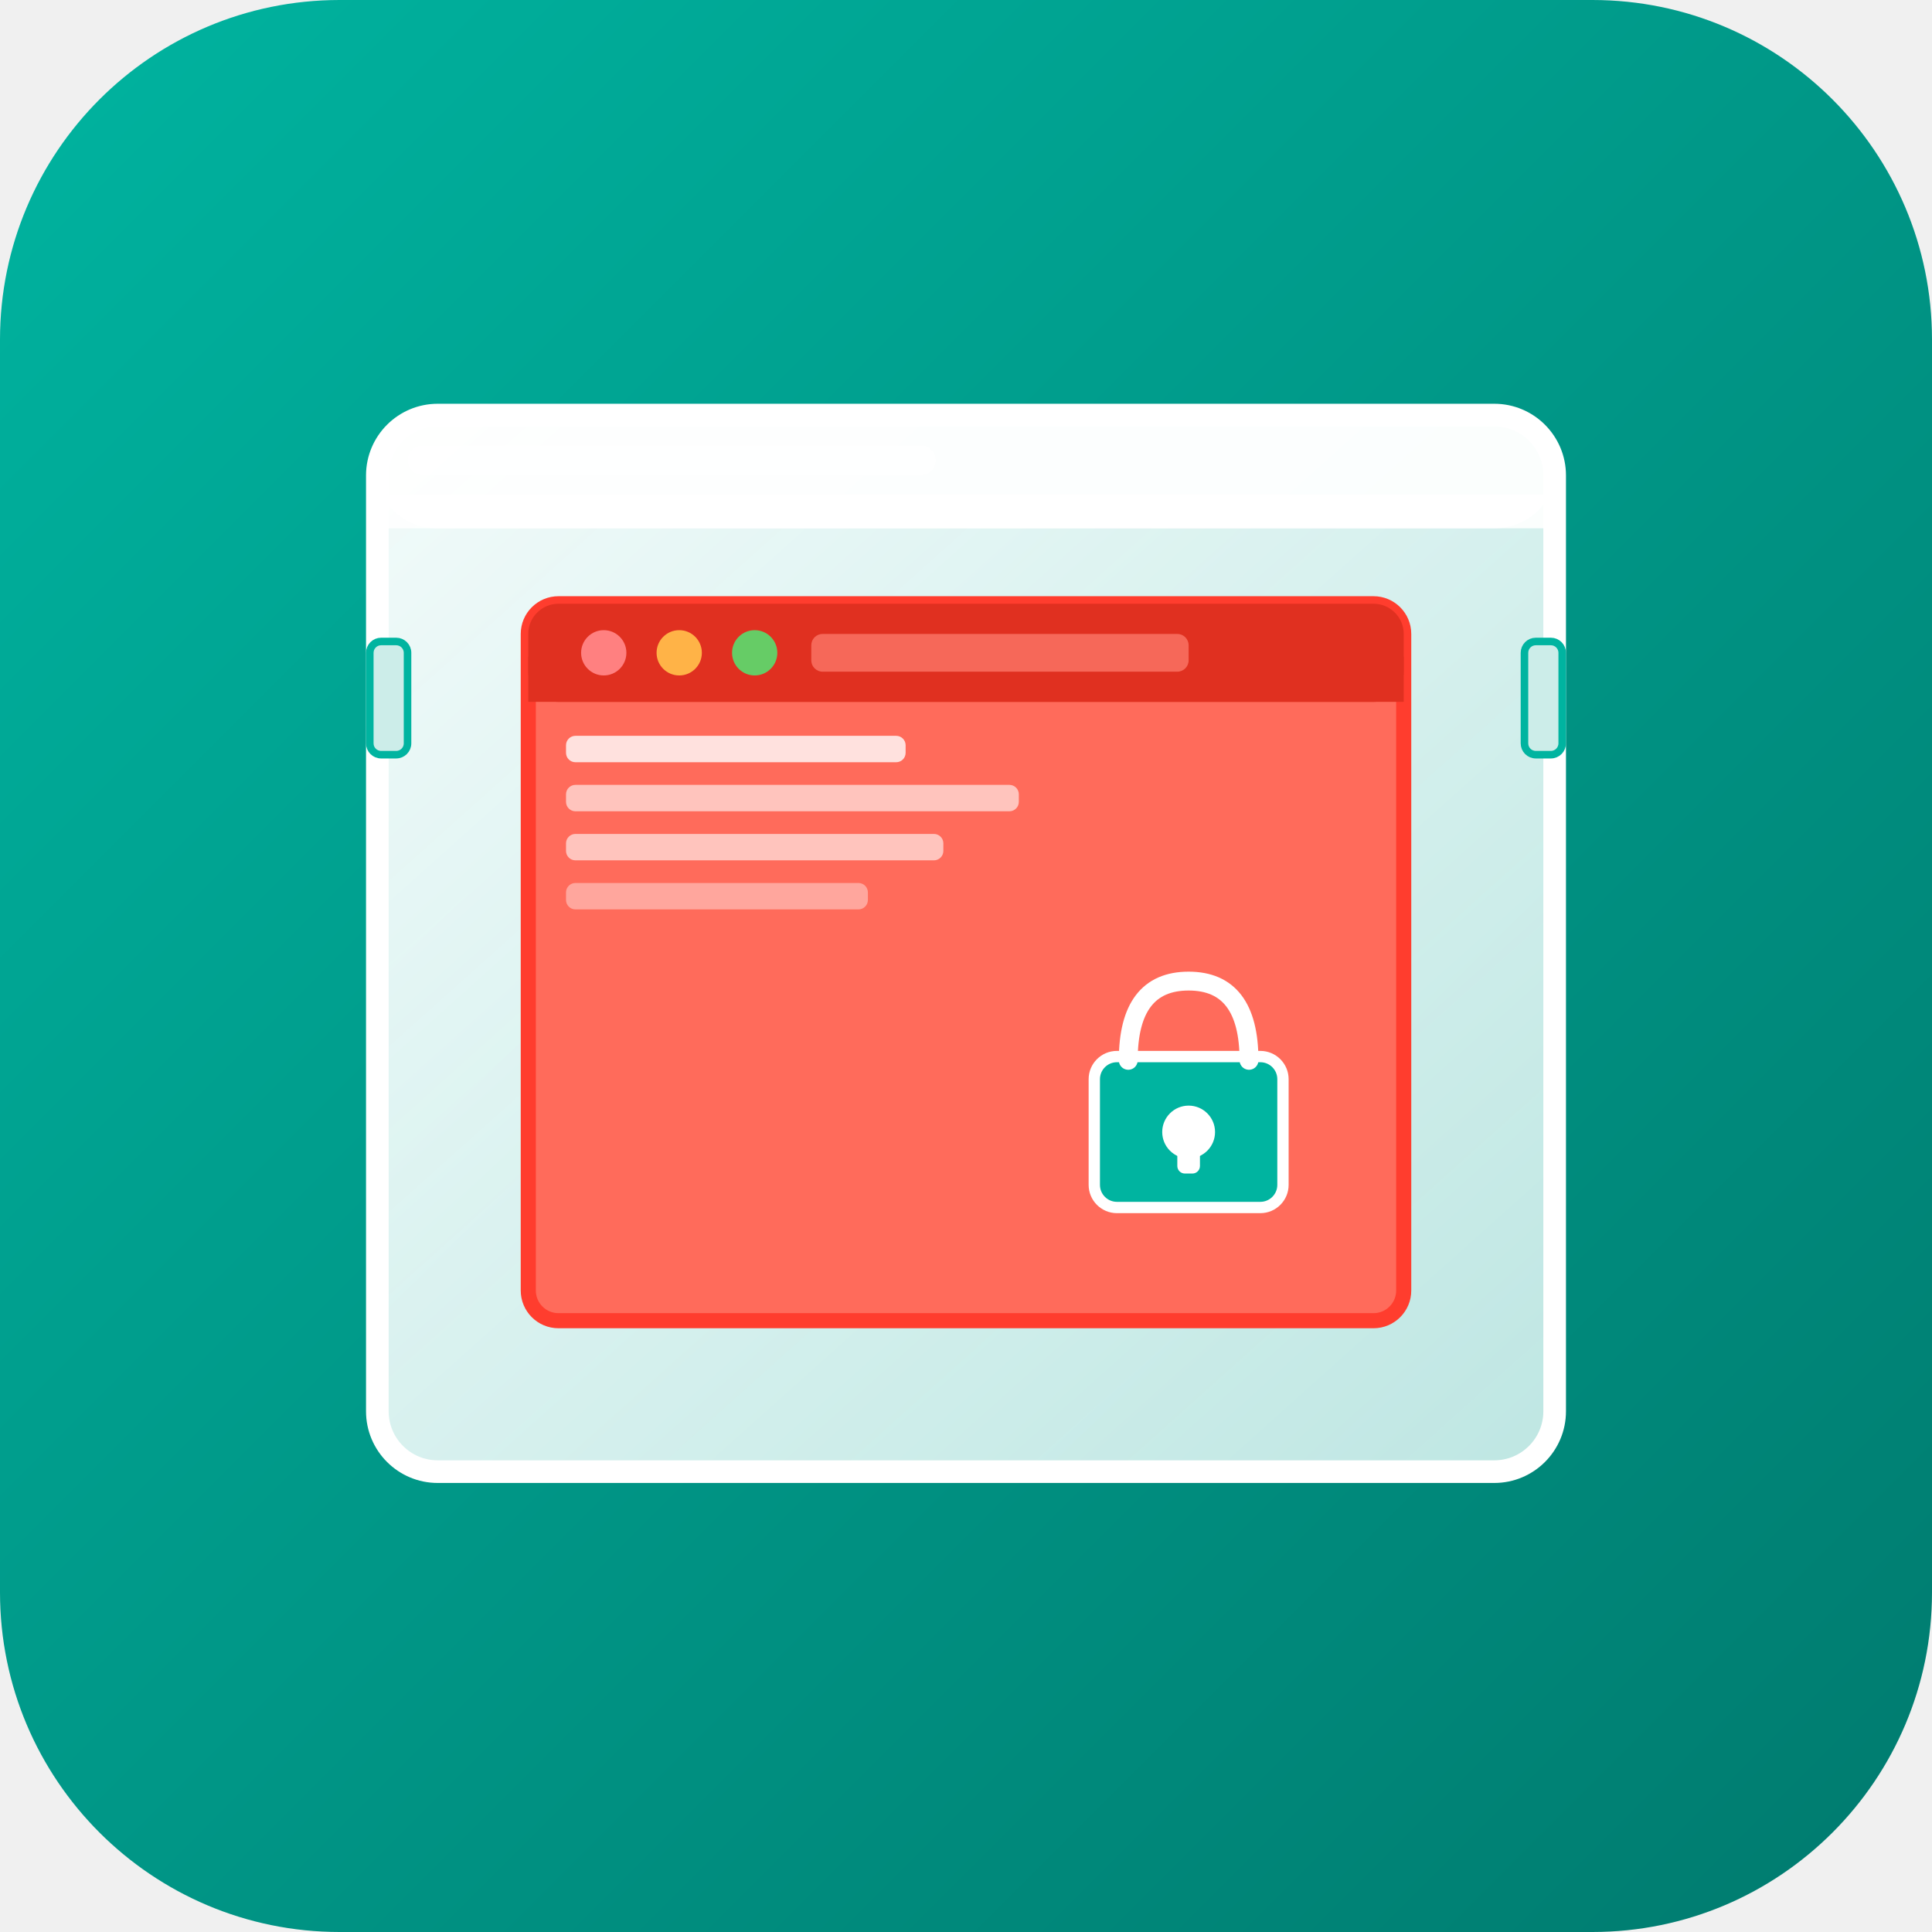
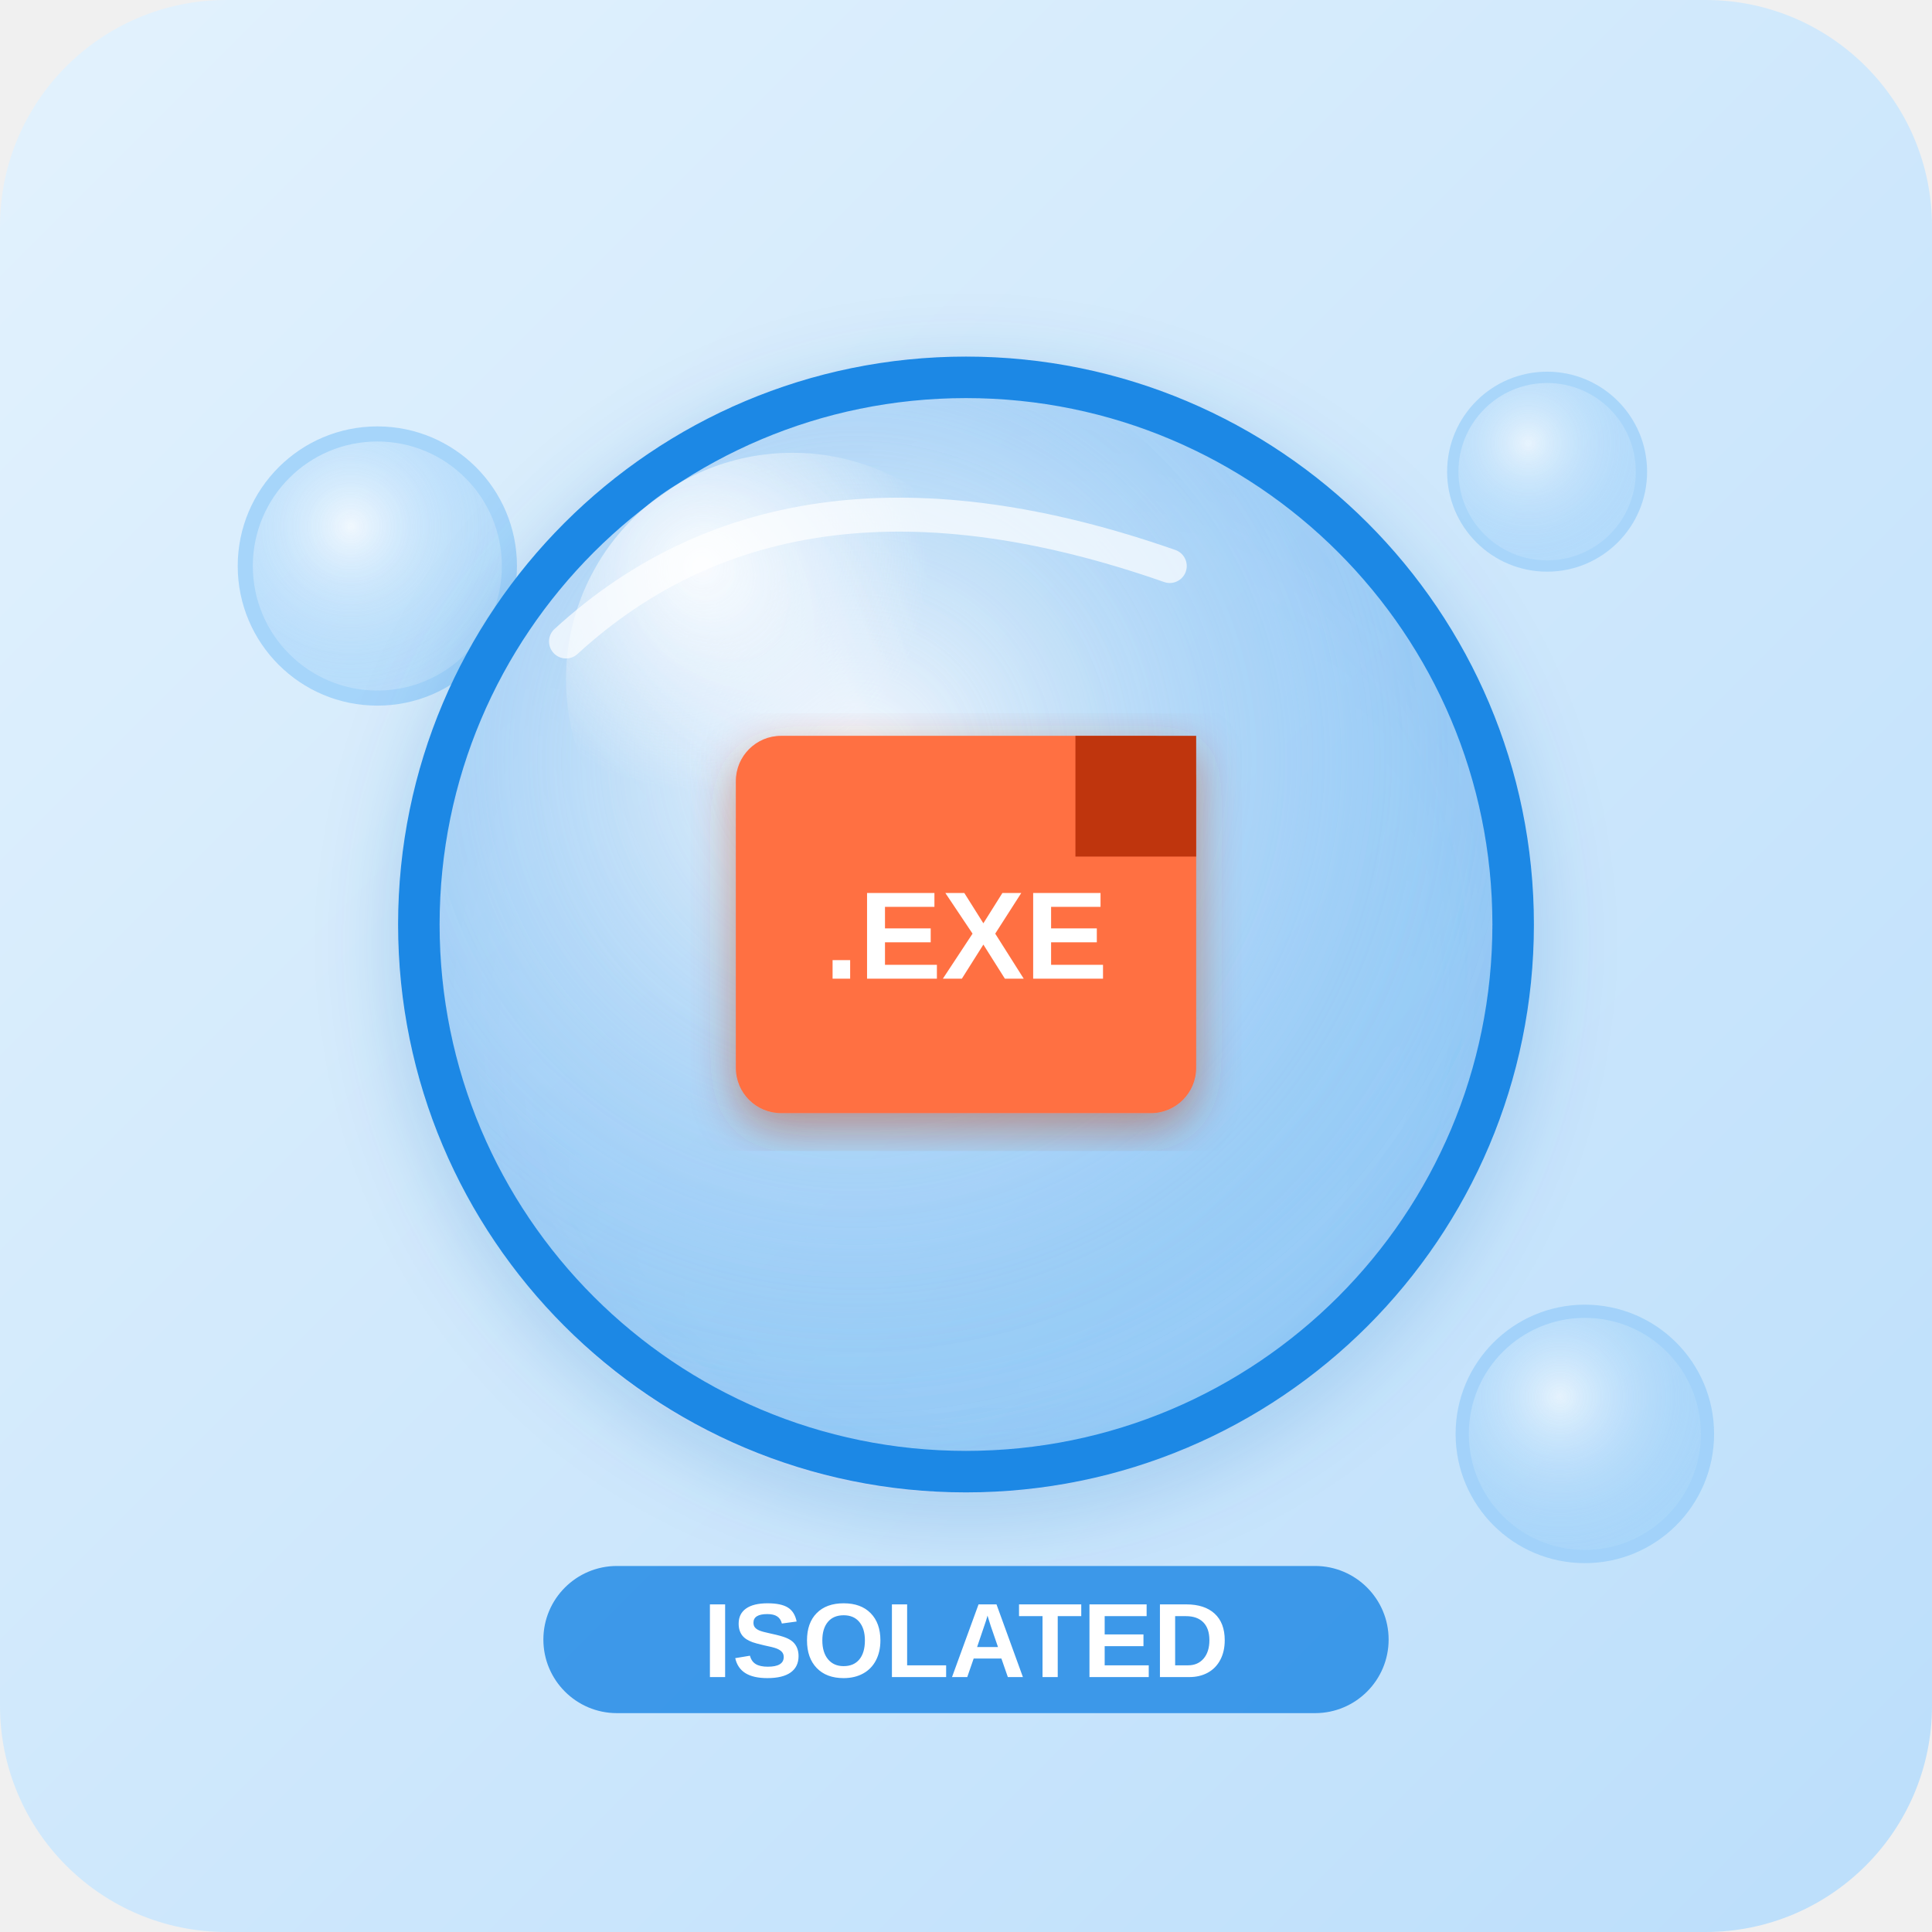
<svg xmlns="http://www.w3.org/2000/svg" viewBox="0 0 1024 1024">
  <defs>
-     <clipPath id="bg-clip-01">
-       <rect width="1024" height="1024" rx="180" />
-     </clipPath>
-     <linearGradient id="bg-grad-01" x1="0%" y1="0%" x2="100%" y2="100%">
-       <stop offset="0%" stop-color="#00B4A0" />
-       <stop offset="100%" stop-color="#007A6E" />
+     <linearGradient id="bg04" x1="0%" y1="0%" x2="100%" y2="100%">
+       <stop offset="0%" style="stop-color:#E3F2FD" />
+       <stop offset="100%" style="stop-color:#BBDEFB" />
    </linearGradient>
-     <linearGradient id="glass-grad-01" x1="0%" y1="0%" x2="100%" y2="100%">
-       <stop offset="0%" stop-color="#FFFFFF" stop-opacity="0.95" />
-       <stop offset="100%" stop-color="#E0F7F5" stop-opacity="0.85" />
-     </linearGradient>
+     <radialGradient id="bubbleGrad" cx="40%" cy="35%" r="65%">
+       <stop offset="0%" style="stop-color:#FFFFFF" stop-opacity="0.85" />
+       <stop offset="60%" style="stop-color:#90CAF9" stop-opacity="0.5" />
+       <stop offset="100%" style="stop-color:#42A5F5" stop-opacity="0.3" />
+     </radialGradient>
+     <radialGradient id="shineGrad" cx="30%" cy="25%" r="50%">
+       <stop offset="0%" style="stop-color:#FFFFFF" stop-opacity="0.9" />
+       <stop offset="100%" style="stop-color:#FFFFFF" stop-opacity="0" />
+     </radialGradient>
+     <filter id="shadow04">
+       <feDropShadow dx="0" dy="10" stdDeviation="20" flood-color="#1565C0" flood-opacity="0.25" />
+     </filter>
+     <filter id="appShadow">
+       <feDropShadow dx="0" dy="8" stdDeviation="12" flood-color="#BF360C" flood-opacity="0.45" />
+     </filter>
  </defs>
-   <rect width="1024" height="1024" rx="180" fill="url(#bg-grad-01)" />
-   <g clip-path="url(#bg-clip-01)">
-     <rect x="200" y="220" width="624" height="560" rx="32" fill="url(#glass-grad-01)" stroke="#FFFFFF" stroke-width="12" />
-     <rect x="200" y="220" width="624" height="60" rx="32" fill="#FFFFFF" opacity="0.9" />
-     <rect x="200" y="262" width="624" height="18" fill="#FFFFFF" opacity="0.9" />
-     <rect x="216" y="236" width="280" height="16" rx="8" fill="#FFFFFF" opacity="0.6" />
-     <rect x="196" y="340" width="20" height="60" rx="6" fill="#CCEDE9" stroke="#00B4A0" stroke-width="4" />
-     <rect x="808" y="340" width="20" height="60" rx="6" fill="#CCEDE9" stroke="#00B4A0" stroke-width="4" />
-     <rect x="280" y="320" width="464" height="380" rx="16" fill="#FF6B5B" stroke="#FF3D2E" stroke-width="8" />
-     <rect x="280" y="320" width="464" height="52" rx="16" fill="#E03020" />
-     <rect x="280" y="348" width="464" height="24" fill="#E03020" />
-     <circle cx="320" cy="346" r="12" fill="#FF8080" />
-     <circle cx="360" cy="346" r="12" fill="#FFB347" />
-     <circle cx="400" cy="346" r="12" fill="#66CC66" />
-     <rect x="430" y="336" width="200" height="20" rx="6" fill="#FF8070" opacity="0.7" />
-     <rect x="300" y="390" width="180" height="14" rx="5" fill="#FFFFFF" opacity="0.8" />
-     <rect x="300" y="416" width="240" height="14" rx="5" fill="#FFFFFF" opacity="0.6" />
-     <rect x="300" y="442" width="200" height="14" rx="5" fill="#FFFFFF" opacity="0.6" />
-     <rect x="300" y="468" width="160" height="14" rx="5" fill="#FFFFFF" opacity="0.4" />
-     <rect x="580" y="560" width="100" height="80" rx="12" fill="#00B4A0" stroke="#FFFFFF" stroke-width="6" />
-     <path d="M 598 562 Q 598 520 630 520 Q 662 520 662 562" fill="none" stroke="#FFFFFF" stroke-width="10" stroke-linecap="round" />
-     <circle cx="630" cy="600" r="14" fill="#FFFFFF" />
-     <rect x="624" y="600" width="12" height="22" rx="4" fill="#FFFFFF" />
+   <rect width="1024" height="1024" fill="url(#bg04)" rx="120" />
+   <circle cx="200" cy="300" r="70" fill="url(#bubbleGrad)" stroke="#90CAF9" stroke-width="8" opacity="0.7" />
+   <circle cx="820" cy="250" r="50" fill="url(#bubbleGrad)" stroke="#90CAF9" stroke-width="6" opacity="0.6" />
+   <circle cx="840" cy="760" r="65" fill="url(#bubbleGrad)" stroke="#90CAF9" stroke-width="7" opacity="0.65" />
+   <g filter="url(#shadow04)">
+     <circle cx="512" cy="490" r="290" fill="url(#bubbleGrad)" stroke="#1E88E5" stroke-width="22" />
+     <circle cx="420" cy="360" r="120" fill="url(#shineGrad)" />
  </g>
+   <g filter="url(#appShadow)">
+     <rect x="390" y="390" width="244" height="200" rx="24" fill="#FF7043" />
+     <polygon points="570,390 634,390 634,454 570,454" fill="#BF360C" />
+     <text x="512" y="500" font-family="Arial,sans-serif" font-size="66" font-weight="bold" fill="white" text-anchor="middle" dominant-baseline="middle">.EXE</text>
+   </g>
+   <path d="M300 340 Q420 230 620 300" fill="none" stroke="rgba(255,255,255,0.7)" stroke-width="18" stroke-linecap="round" />
+   <rect x="288" y="830" width="448" height="78" rx="39" fill="rgba(30,136,229,0.82)" />
+   <text x="512" y="873" font-family="Arial,sans-serif" font-size="56" font-weight="bold" fill="white" text-anchor="middle" dominant-baseline="middle">ISOLATED</text>
</svg>
